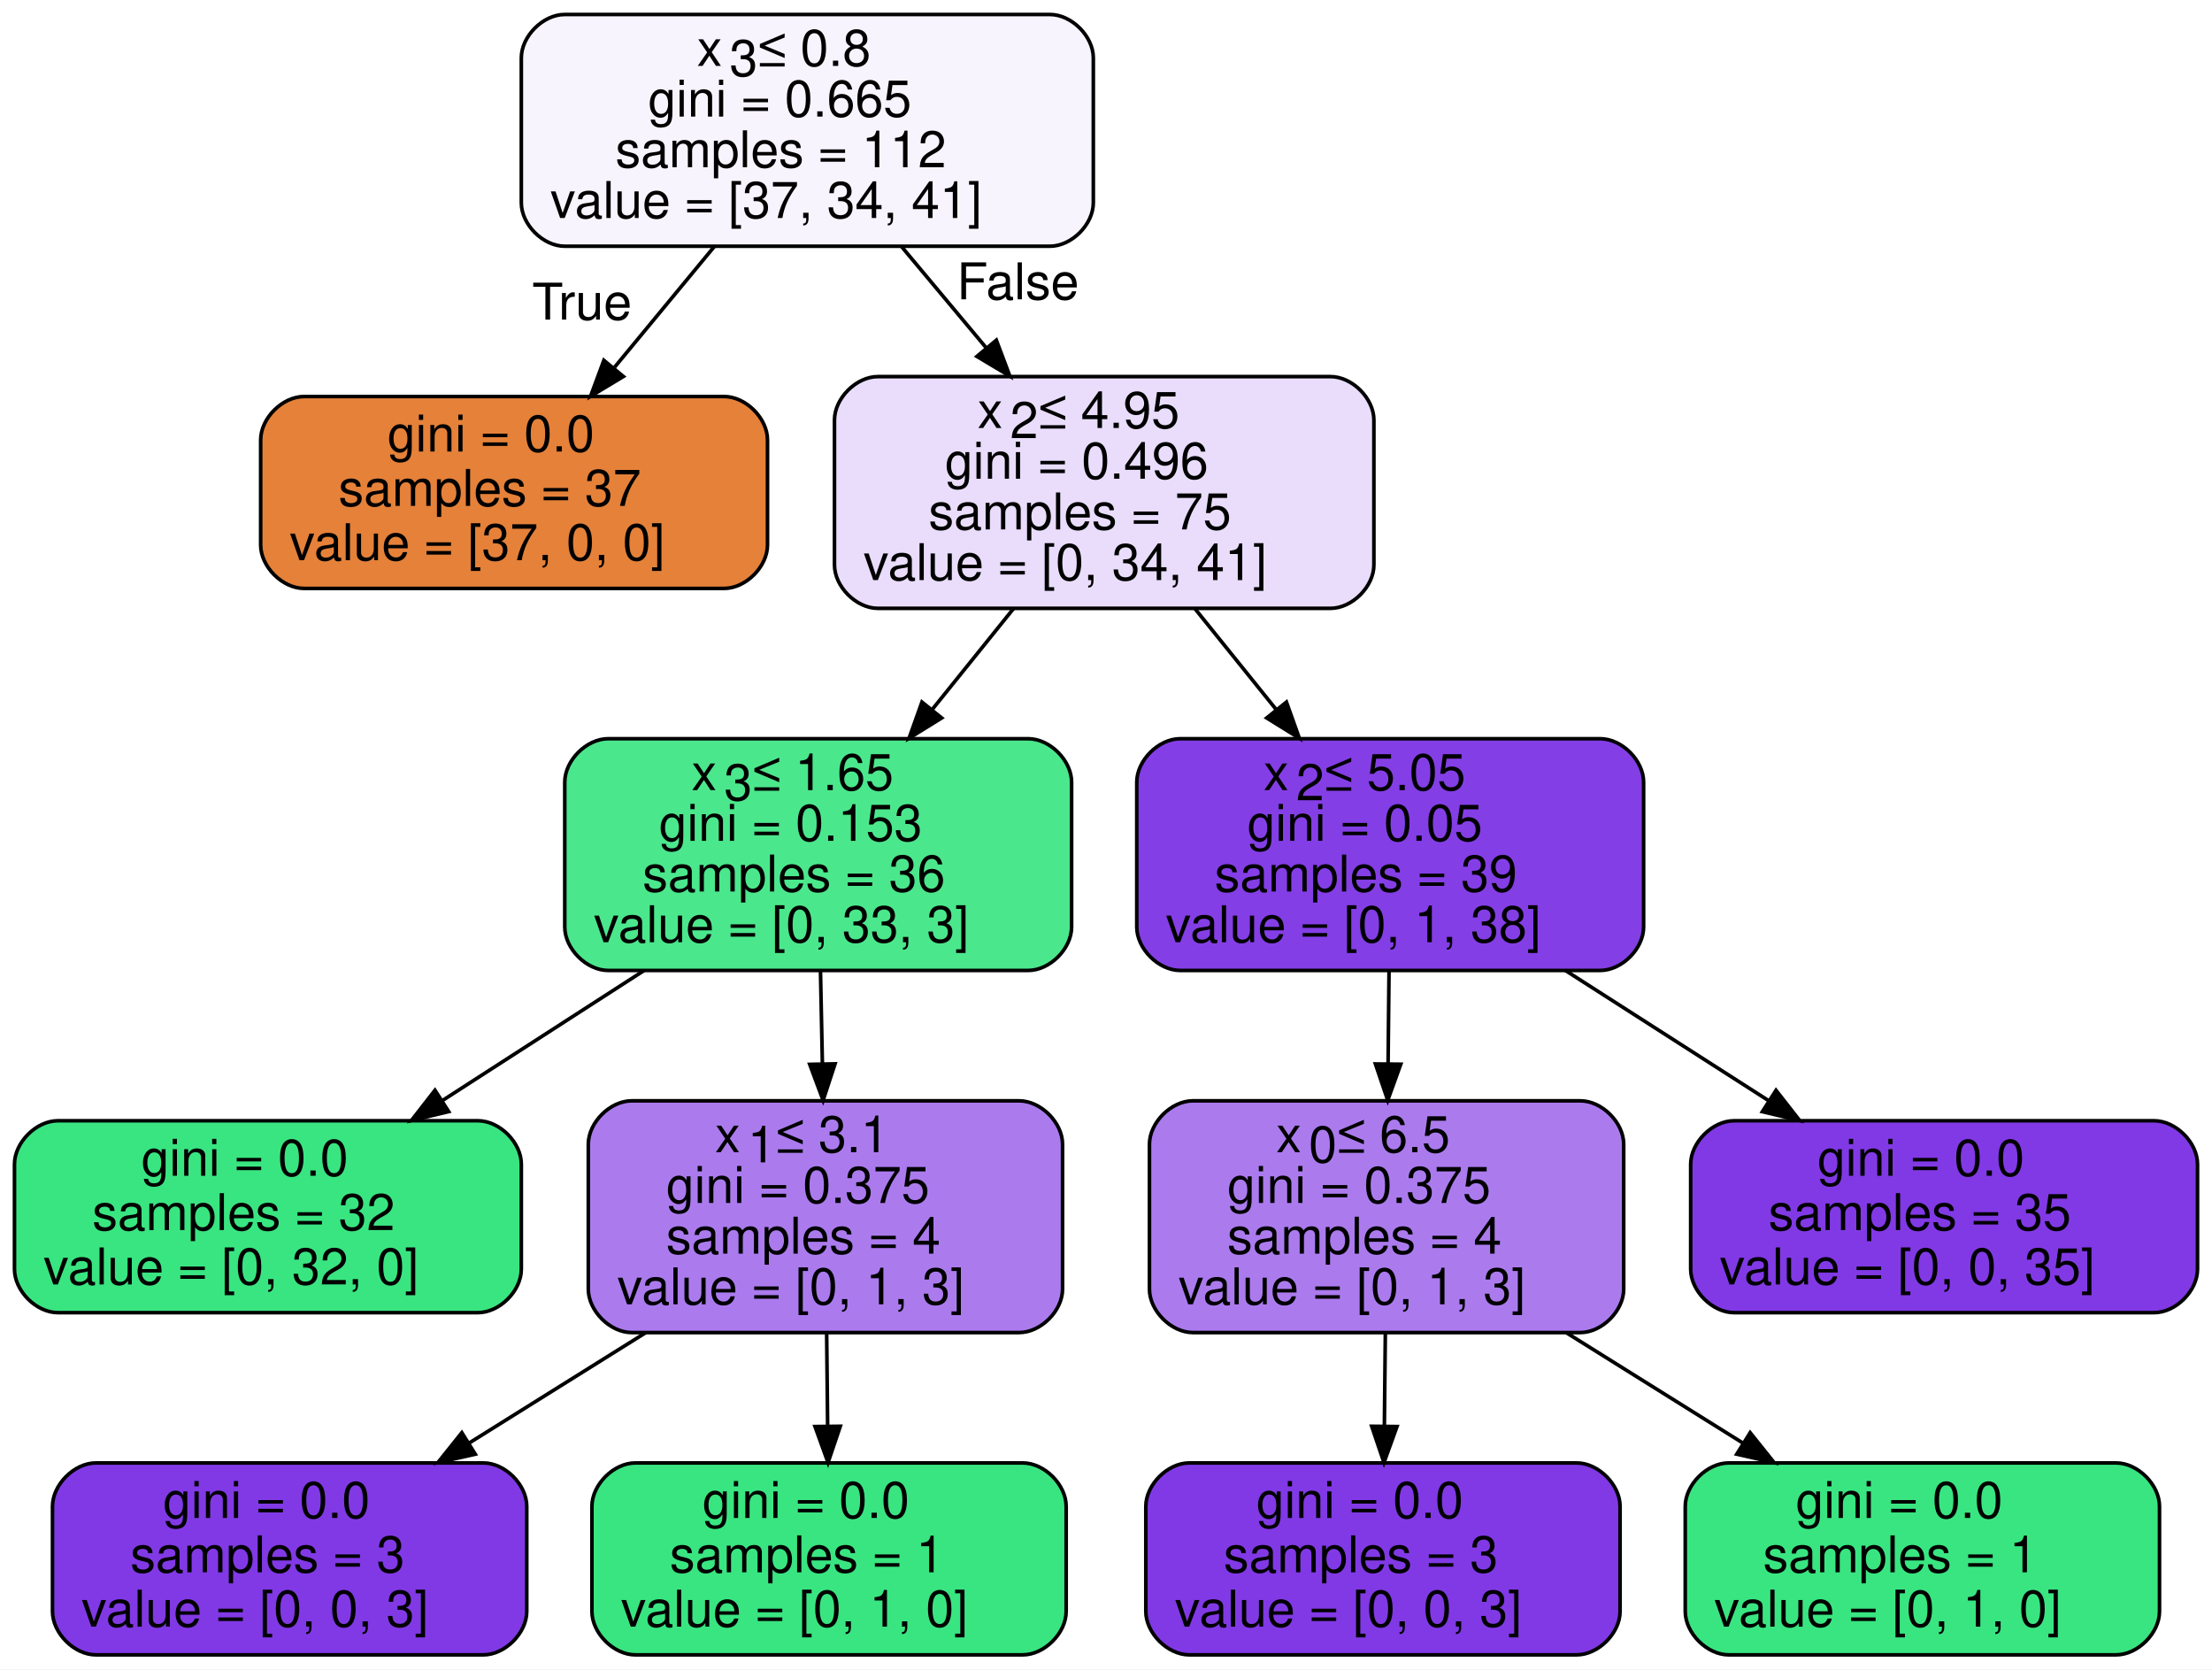
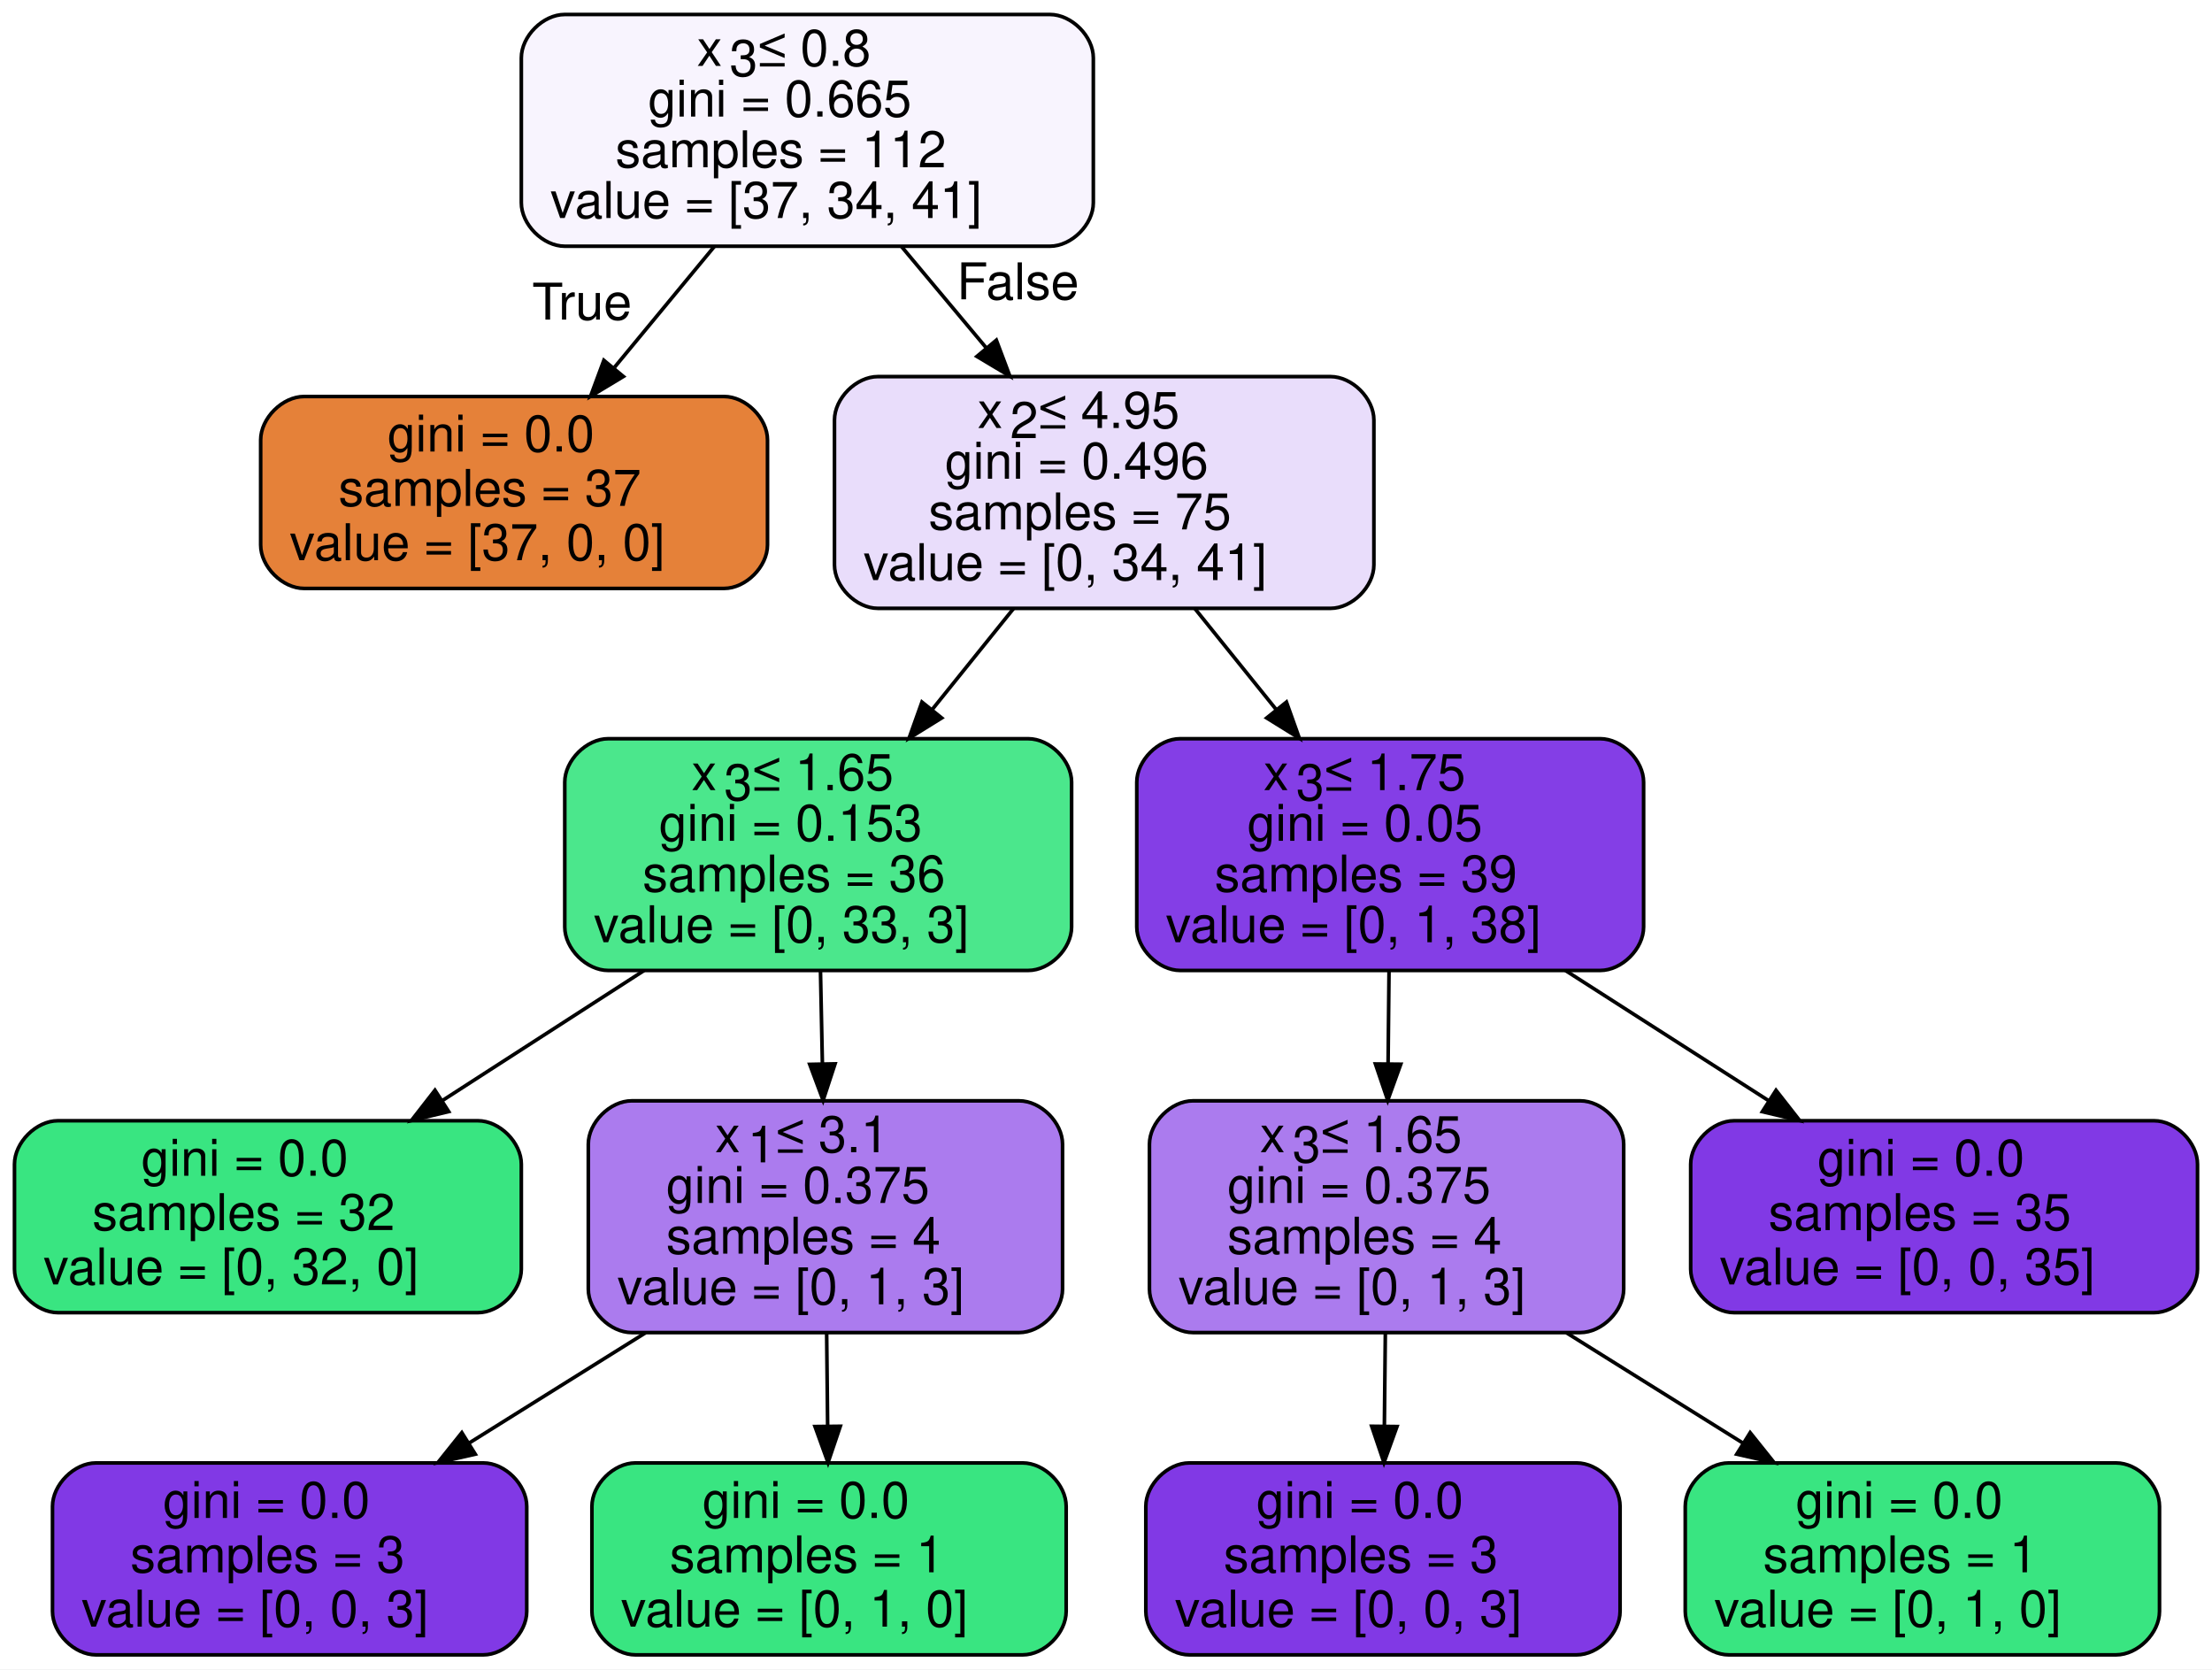
<svg xmlns="http://www.w3.org/2000/svg" width="611pt" height="461pt" viewBox="0.00 0.00 611.00 461.00">
  <g id="graph0" class="graph" transform="scale(1 1) rotate(0) translate(4 457)">
    <polygon fill="white" stroke="transparent" points="-4,4 -4,-457 607,-457 607,4 -4,4" />
    <g id="node1" class="node">
      <path fill="#f8f4fe" stroke="black" d="M286,-453C286,-453 152,-453 152,-453 146,-453 140,-447 140,-441 140,-441 140,-401 140,-401 140,-395 146,-389 152,-389 152,-389 286,-389 286,-389 292,-389 298,-395 298,-401 298,-401 298,-441 298,-441 298,-447 292,-453 286,-453" />
      <text text-anchor="start" x="188.5" y="-438.8" font-family="Helvetica,sans-Serif" font-size="14.00">x</text>
      <text text-anchor="start" x="197.5" y="-438.8" font-family="Helvetica,sans-Serif" baseline-shift="sub" font-size="14.00">3</text>
      <text text-anchor="start" x="205.5" y="-438.8" font-family="Helvetica,sans-Serif" font-size="14.00"> ≤ 0.8</text>
      <text text-anchor="start" x="175" y="-424.8" font-family="Helvetica,sans-Serif" font-size="14.00">gini = 0.665</text>
      <text text-anchor="start" x="166" y="-410.8" font-family="Helvetica,sans-Serif" font-size="14.00">samples = 112</text>
      <text text-anchor="start" x="148" y="-396.8" font-family="Helvetica,sans-Serif" font-size="14.00">value = [37, 34, 41]</text>
    </g>
    <g id="node2" class="node">
      <path fill="#e58139" stroke="black" d="M196,-347.5C196,-347.5 80,-347.5 80,-347.5 74,-347.5 68,-341.5 68,-335.5 68,-335.5 68,-306.5 68,-306.5 68,-300.5 74,-294.5 80,-294.5 80,-294.5 196,-294.5 196,-294.5 202,-294.5 208,-300.5 208,-306.5 208,-306.5 208,-335.5 208,-335.5 208,-341.5 202,-347.5 196,-347.5" />
      <text text-anchor="start" x="103" y="-332.3" font-family="Helvetica,sans-Serif" font-size="14.00">gini = 0.0</text>
      <text text-anchor="start" x="89.5" y="-317.3" font-family="Helvetica,sans-Serif" font-size="14.00">samples = 37</text>
      <text text-anchor="start" x="76" y="-302.3" font-family="Helvetica,sans-Serif" font-size="14.00">value = [37, 0, 0]</text>
    </g>
    <g id="edge1" class="edge">
      <path fill="none" stroke="black" d="M193.37,-388.99C184.58,-378.36 174.71,-366.41 165.75,-355.58" />
      <polygon fill="black" stroke="black" points="168.19,-353.03 159.12,-347.56 162.8,-357.49 168.19,-353.03" />
      <text text-anchor="middle" x="156.76" y="-368.74" font-family="Helvetica,sans-Serif" font-size="14.00">True</text>
    </g>
    <g id="node3" class="node">
      <path fill="#e9ddfb" stroke="black" d="M363.5,-353C363.5,-353 238.5,-353 238.5,-353 232.5,-353 226.5,-347 226.5,-341 226.5,-341 226.5,-301 226.5,-301 226.5,-295 232.5,-289 238.5,-289 238.5,-289 363.5,-289 363.5,-289 369.5,-289 375.5,-295 375.5,-301 375.5,-301 375.5,-341 375.5,-341 375.5,-347 369.5,-353 363.5,-353" />
      <text text-anchor="start" x="266" y="-338.8" font-family="Helvetica,sans-Serif" font-size="14.00">x</text>
      <text text-anchor="start" x="275" y="-338.8" font-family="Helvetica,sans-Serif" baseline-shift="sub" font-size="14.00">2</text>
      <text text-anchor="start" x="283" y="-338.8" font-family="Helvetica,sans-Serif" font-size="14.00"> ≤ 4.95</text>
      <text text-anchor="start" x="257" y="-324.8" font-family="Helvetica,sans-Serif" font-size="14.00">gini = 0.496</text>
      <text text-anchor="start" x="252.5" y="-310.8" font-family="Helvetica,sans-Serif" font-size="14.00">samples = 75</text>
      <text text-anchor="start" x="234.5" y="-296.8" font-family="Helvetica,sans-Serif" font-size="14.00">value = [0, 34, 41]</text>
    </g>
    <g id="edge2" class="edge">
      <path fill="none" stroke="black" d="M244.95,-388.99C252.42,-380.06 260.68,-370.19 268.5,-360.84" />
      <polygon fill="black" stroke="black" points="271.21,-363.06 274.94,-353.14 265.84,-358.57 271.21,-363.06" />
      <text text-anchor="middle" x="277.16" y="-374.34" font-family="Helvetica,sans-Serif" font-size="14.00">False</text>
    </g>
    <g id="node4" class="node">
      <path fill="#4be78c" stroke="black" d="M280,-253C280,-253 164,-253 164,-253 158,-253 152,-247 152,-241 152,-241 152,-201 152,-201 152,-195 158,-189 164,-189 164,-189 280,-189 280,-189 286,-189 292,-195 292,-201 292,-201 292,-241 292,-241 292,-247 286,-253 280,-253" />
      <text text-anchor="start" x="187" y="-238.8" font-family="Helvetica,sans-Serif" font-size="14.00">x</text>
      <text text-anchor="start" x="196" y="-238.8" font-family="Helvetica,sans-Serif" baseline-shift="sub" font-size="14.00">3</text>
      <text text-anchor="start" x="204" y="-238.8" font-family="Helvetica,sans-Serif" font-size="14.00"> ≤ 1.65</text>
      <text text-anchor="start" x="178" y="-224.8" font-family="Helvetica,sans-Serif" font-size="14.00">gini = 0.153</text>
      <text text-anchor="start" x="173.5" y="-210.8" font-family="Helvetica,sans-Serif" font-size="14.00">samples = 36</text>
      <text text-anchor="start" x="160" y="-196.8" font-family="Helvetica,sans-Serif" font-size="14.00">value = [0, 33, 3]</text>
    </g>
    <g id="edge3" class="edge">
      <path fill="none" stroke="black" d="M276,-288.99C268.87,-280.14 261.01,-270.39 253.54,-261.12" />
      <polygon fill="black" stroke="black" points="256.11,-258.73 247.1,-253.14 250.66,-263.12 256.11,-258.73" />
    </g>
    <g id="node9" class="node">
      <path fill="#843ee6" stroke="black" d="M438,-253C438,-253 322,-253 322,-253 316,-253 310,-247 310,-241 310,-241 310,-201 310,-201 310,-195 316,-189 322,-189 322,-189 438,-189 438,-189 444,-189 450,-195 450,-201 450,-201 450,-241 450,-241 450,-247 444,-253 438,-253" />
      <text text-anchor="start" x="345" y="-238.8" font-family="Helvetica,sans-Serif" font-size="14.00">x</text>
-       <text text-anchor="start" x="354" y="-238.8" font-family="Helvetica,sans-Serif" baseline-shift="sub" font-size="14.00">2</text>
-       <text text-anchor="start" x="362" y="-238.8" font-family="Helvetica,sans-Serif" font-size="14.00"> ≤ 5.05</text>
+       <text text-anchor="start" x="354" y="-238.8" font-family="Helvetica,sans-Serif" baseline-shift="sub" font-size="14.00">3</text>
+       <text text-anchor="start" x="362" y="-238.8" font-family="Helvetica,sans-Serif" font-size="14.00"> ≤ 1.75</text>
      <text text-anchor="start" x="340.5" y="-224.8" font-family="Helvetica,sans-Serif" font-size="14.00">gini = 0.05</text>
      <text text-anchor="start" x="331.5" y="-210.8" font-family="Helvetica,sans-Serif" font-size="14.00">samples = 39</text>
      <text text-anchor="start" x="318" y="-196.8" font-family="Helvetica,sans-Serif" font-size="14.00">value = [0, 1, 38]</text>
    </g>
    <g id="edge8" class="edge">
      <path fill="none" stroke="black" d="M326,-288.99C333.13,-280.14 340.99,-270.39 348.46,-261.12" />
      <polygon fill="black" stroke="black" points="351.34,-263.12 354.9,-253.14 345.89,-258.73 351.34,-263.12" />
    </g>
    <g id="node5" class="node">
      <path fill="#39e581" stroke="black" d="M128,-147.5C128,-147.5 12,-147.5 12,-147.5 6,-147.5 0,-141.5 0,-135.5 0,-135.5 0,-106.5 0,-106.5 0,-100.5 6,-94.5 12,-94.5 12,-94.5 128,-94.5 128,-94.5 134,-94.5 140,-100.5 140,-106.5 140,-106.5 140,-135.5 140,-135.5 140,-141.5 134,-147.5 128,-147.5" />
      <text text-anchor="start" x="35" y="-132.3" font-family="Helvetica,sans-Serif" font-size="14.00">gini = 0.0</text>
      <text text-anchor="start" x="21.5" y="-117.3" font-family="Helvetica,sans-Serif" font-size="14.00">samples = 32</text>
      <text text-anchor="start" x="8" y="-102.3" font-family="Helvetica,sans-Serif" font-size="14.00">value = [0, 32, 0]</text>
    </g>
    <g id="edge4" class="edge">
      <path fill="none" stroke="black" d="M173.91,-188.99C156.12,-177.52 135.96,-164.53 118.16,-153.05" />
      <polygon fill="black" stroke="black" points="119.94,-150.03 109.64,-147.56 116.15,-155.92 119.94,-150.03" />
    </g>
    <g id="node6" class="node">
      <path fill="#ab7bee" stroke="black" d="M277.5,-153C277.5,-153 170.5,-153 170.5,-153 164.5,-153 158.5,-147 158.5,-141 158.5,-141 158.5,-101 158.5,-101 158.5,-95 164.5,-89 170.5,-89 170.5,-89 277.5,-89 277.5,-89 283.5,-89 289.5,-95 289.5,-101 289.5,-101 289.5,-141 289.5,-141 289.5,-147 283.5,-153 277.5,-153" />
      <text text-anchor="start" x="193.5" y="-138.8" font-family="Helvetica,sans-Serif" font-size="14.00">x</text>
      <text text-anchor="start" x="202.5" y="-138.8" font-family="Helvetica,sans-Serif" baseline-shift="sub" font-size="14.00">1</text>
      <text text-anchor="start" x="210.5" y="-138.8" font-family="Helvetica,sans-Serif" font-size="14.00"> ≤ 3.1</text>
      <text text-anchor="start" x="180" y="-124.8" font-family="Helvetica,sans-Serif" font-size="14.00">gini = 0.375</text>
      <text text-anchor="start" x="180" y="-110.8" font-family="Helvetica,sans-Serif" font-size="14.00">samples = 4</text>
      <text text-anchor="start" x="166.5" y="-96.8" font-family="Helvetica,sans-Serif" font-size="14.00">value = [0, 1, 3]</text>
    </g>
    <g id="edge5" class="edge">
      <path fill="none" stroke="black" d="M222.63,-188.99C222.8,-180.86 222.98,-171.96 223.16,-163.38" />
      <polygon fill="black" stroke="black" points="226.66,-163.21 223.36,-153.14 219.66,-163.07 226.66,-163.21" />
    </g>
    <g id="node7" class="node">
      <path fill="#8139e5" stroke="black" d="M129.5,-53C129.5,-53 22.5,-53 22.5,-53 16.5,-53 10.5,-47 10.5,-41 10.5,-41 10.5,-12 10.5,-12 10.5,-6 16.5,0 22.5,0 22.5,0 129.5,0 129.5,0 135.5,0 141.5,-6 141.5,-12 141.5,-12 141.5,-41 141.5,-41 141.5,-47 135.5,-53 129.5,-53" />
      <text text-anchor="start" x="41" y="-37.8" font-family="Helvetica,sans-Serif" font-size="14.00">gini = 0.0</text>
      <text text-anchor="start" x="32" y="-22.8" font-family="Helvetica,sans-Serif" font-size="14.00">samples = 3</text>
      <text text-anchor="start" x="18.5" y="-7.8" font-family="Helvetica,sans-Serif" font-size="14.00">value = [0, 0, 3]</text>
    </g>
    <g id="edge6" class="edge">
      <path fill="none" stroke="black" d="M174.31,-88.94C158.58,-79.11 141.2,-68.25 125.48,-58.43" />
      <polygon fill="black" stroke="black" points="127.28,-55.42 116.95,-53.09 123.57,-61.36 127.28,-55.42" />
    </g>
    <g id="node8" class="node">
      <path fill="#39e581" stroke="black" d="M278.5,-53C278.5,-53 171.5,-53 171.5,-53 165.5,-53 159.5,-47 159.5,-41 159.5,-41 159.5,-12 159.5,-12 159.5,-6 165.5,0 171.5,0 171.5,0 278.5,0 278.5,0 284.5,0 290.5,-6 290.5,-12 290.5,-12 290.5,-41 290.5,-41 290.5,-47 284.5,-53 278.5,-53" />
      <text text-anchor="start" x="190" y="-37.8" font-family="Helvetica,sans-Serif" font-size="14.00">gini = 0.0</text>
      <text text-anchor="start" x="181" y="-22.8" font-family="Helvetica,sans-Serif" font-size="14.00">samples = 1</text>
      <text text-anchor="start" x="167.5" y="-7.8" font-family="Helvetica,sans-Serif" font-size="14.00">value = [0, 1, 0]</text>
    </g>
    <g id="edge7" class="edge">
      <path fill="none" stroke="black" d="M224.34,-88.94C224.43,-80.66 224.52,-71.64 224.61,-63.13" />
      <polygon fill="black" stroke="black" points="228.11,-63.13 224.72,-53.09 221.12,-63.05 228.11,-63.13" />
    </g>
    <g id="node10" class="node">
      <path fill="#ab7bee" stroke="black" d="M432.5,-153C432.5,-153 325.5,-153 325.5,-153 319.5,-153 313.5,-147 313.5,-141 313.5,-141 313.5,-101 313.5,-101 313.5,-95 319.5,-89 325.5,-89 325.5,-89 432.5,-89 432.5,-89 438.5,-89 444.5,-95 444.5,-101 444.5,-101 444.5,-141 444.5,-141 444.5,-147 438.5,-153 432.5,-153" />
-       <text text-anchor="start" x="348.5" y="-138.8" font-family="Helvetica,sans-Serif" font-size="14.00">x</text>
-       <text text-anchor="start" x="357.5" y="-138.8" font-family="Helvetica,sans-Serif" baseline-shift="sub" font-size="14.00">0</text>
-       <text text-anchor="start" x="365.5" y="-138.8" font-family="Helvetica,sans-Serif" font-size="14.00"> ≤ 6.5</text>
+       <text text-anchor="start" x="344" y="-138.8" font-family="Helvetica,sans-Serif" font-size="14.00">x</text>
+       <text text-anchor="start" x="353" y="-138.8" font-family="Helvetica,sans-Serif" baseline-shift="sub" font-size="14.00">3</text>
+       <text text-anchor="start" x="361" y="-138.8" font-family="Helvetica,sans-Serif" font-size="14.00"> ≤ 1.65</text>
      <text text-anchor="start" x="335" y="-124.8" font-family="Helvetica,sans-Serif" font-size="14.00">gini = 0.375</text>
      <text text-anchor="start" x="335" y="-110.8" font-family="Helvetica,sans-Serif" font-size="14.00">samples = 4</text>
      <text text-anchor="start" x="321.5" y="-96.8" font-family="Helvetica,sans-Serif" font-size="14.00">value = [0, 1, 3]</text>
    </g>
    <g id="edge9" class="edge">
      <path fill="none" stroke="black" d="M379.68,-188.99C379.6,-180.86 379.51,-171.96 379.42,-163.38" />
      <polygon fill="black" stroke="black" points="382.92,-163.11 379.32,-153.14 375.92,-163.18 382.92,-163.11" />
    </g>
    <g id="node13" class="node">
      <path fill="#8139e5" stroke="black" d="M591,-147.5C591,-147.5 475,-147.5 475,-147.5 469,-147.5 463,-141.5 463,-135.5 463,-135.5 463,-106.5 463,-106.5 463,-100.5 469,-94.5 475,-94.5 475,-94.5 591,-94.5 591,-94.5 597,-94.5 603,-100.5 603,-106.5 603,-106.5 603,-135.5 603,-135.5 603,-141.5 597,-147.5 591,-147.5" />
      <text text-anchor="start" x="498" y="-132.3" font-family="Helvetica,sans-Serif" font-size="14.00">gini = 0.0</text>
      <text text-anchor="start" x="484.5" y="-117.3" font-family="Helvetica,sans-Serif" font-size="14.00">samples = 35</text>
      <text text-anchor="start" x="471" y="-102.3" font-family="Helvetica,sans-Serif" font-size="14.00">value = [0, 0, 35]</text>
    </g>
    <g id="edge12" class="edge">
      <path fill="none" stroke="black" d="M428.41,-188.99C446.32,-177.52 466.61,-164.53 484.52,-153.05" />
      <polygon fill="black" stroke="black" points="486.57,-155.9 493.1,-147.56 482.79,-150 486.57,-155.9" />
    </g>
    <g id="node11" class="node">
      <path fill="#8139e5" stroke="black" d="M431.5,-53C431.5,-53 324.5,-53 324.5,-53 318.5,-53 312.5,-47 312.5,-41 312.5,-41 312.5,-12 312.5,-12 312.5,-6 318.5,0 324.5,0 324.5,0 431.5,0 431.5,0 437.5,0 443.5,-6 443.5,-12 443.5,-12 443.5,-41 443.5,-41 443.5,-47 437.5,-53 431.5,-53" />
      <text text-anchor="start" x="343" y="-37.8" font-family="Helvetica,sans-Serif" font-size="14.00">gini = 0.0</text>
      <text text-anchor="start" x="334" y="-22.8" font-family="Helvetica,sans-Serif" font-size="14.00">samples = 3</text>
      <text text-anchor="start" x="320.5" y="-7.8" font-family="Helvetica,sans-Serif" font-size="14.00">value = [0, 0, 3]</text>
    </g>
    <g id="edge10" class="edge">
      <path fill="none" stroke="black" d="M378.66,-88.94C378.57,-80.66 378.48,-71.64 378.39,-63.13" />
      <polygon fill="black" stroke="black" points="381.88,-63.05 378.28,-53.09 374.89,-63.13 381.88,-63.05" />
    </g>
    <g id="node12" class="node">
      <path fill="#39e581" stroke="black" d="M580.5,-53C580.5,-53 473.5,-53 473.5,-53 467.5,-53 461.5,-47 461.5,-41 461.5,-41 461.5,-12 461.5,-12 461.5,-6 467.5,0 473.5,0 473.5,0 580.5,0 580.5,0 586.5,0 592.5,-6 592.5,-12 592.5,-12 592.5,-41 592.5,-41 592.5,-47 586.5,-53 580.5,-53" />
      <text text-anchor="start" x="492" y="-37.8" font-family="Helvetica,sans-Serif" font-size="14.00">gini = 0.0</text>
      <text text-anchor="start" x="483" y="-22.8" font-family="Helvetica,sans-Serif" font-size="14.00">samples = 1</text>
      <text text-anchor="start" x="469.5" y="-7.8" font-family="Helvetica,sans-Serif" font-size="14.00">value = [0, 1, 0]</text>
    </g>
    <g id="edge11" class="edge">
      <path fill="none" stroke="black" d="M428.69,-88.94C444.42,-79.11 461.8,-68.25 477.52,-58.43" />
      <polygon fill="black" stroke="black" points="479.43,-61.36 486.05,-53.09 475.72,-55.42 479.43,-61.36" />
    </g>
  </g>
</svg>
